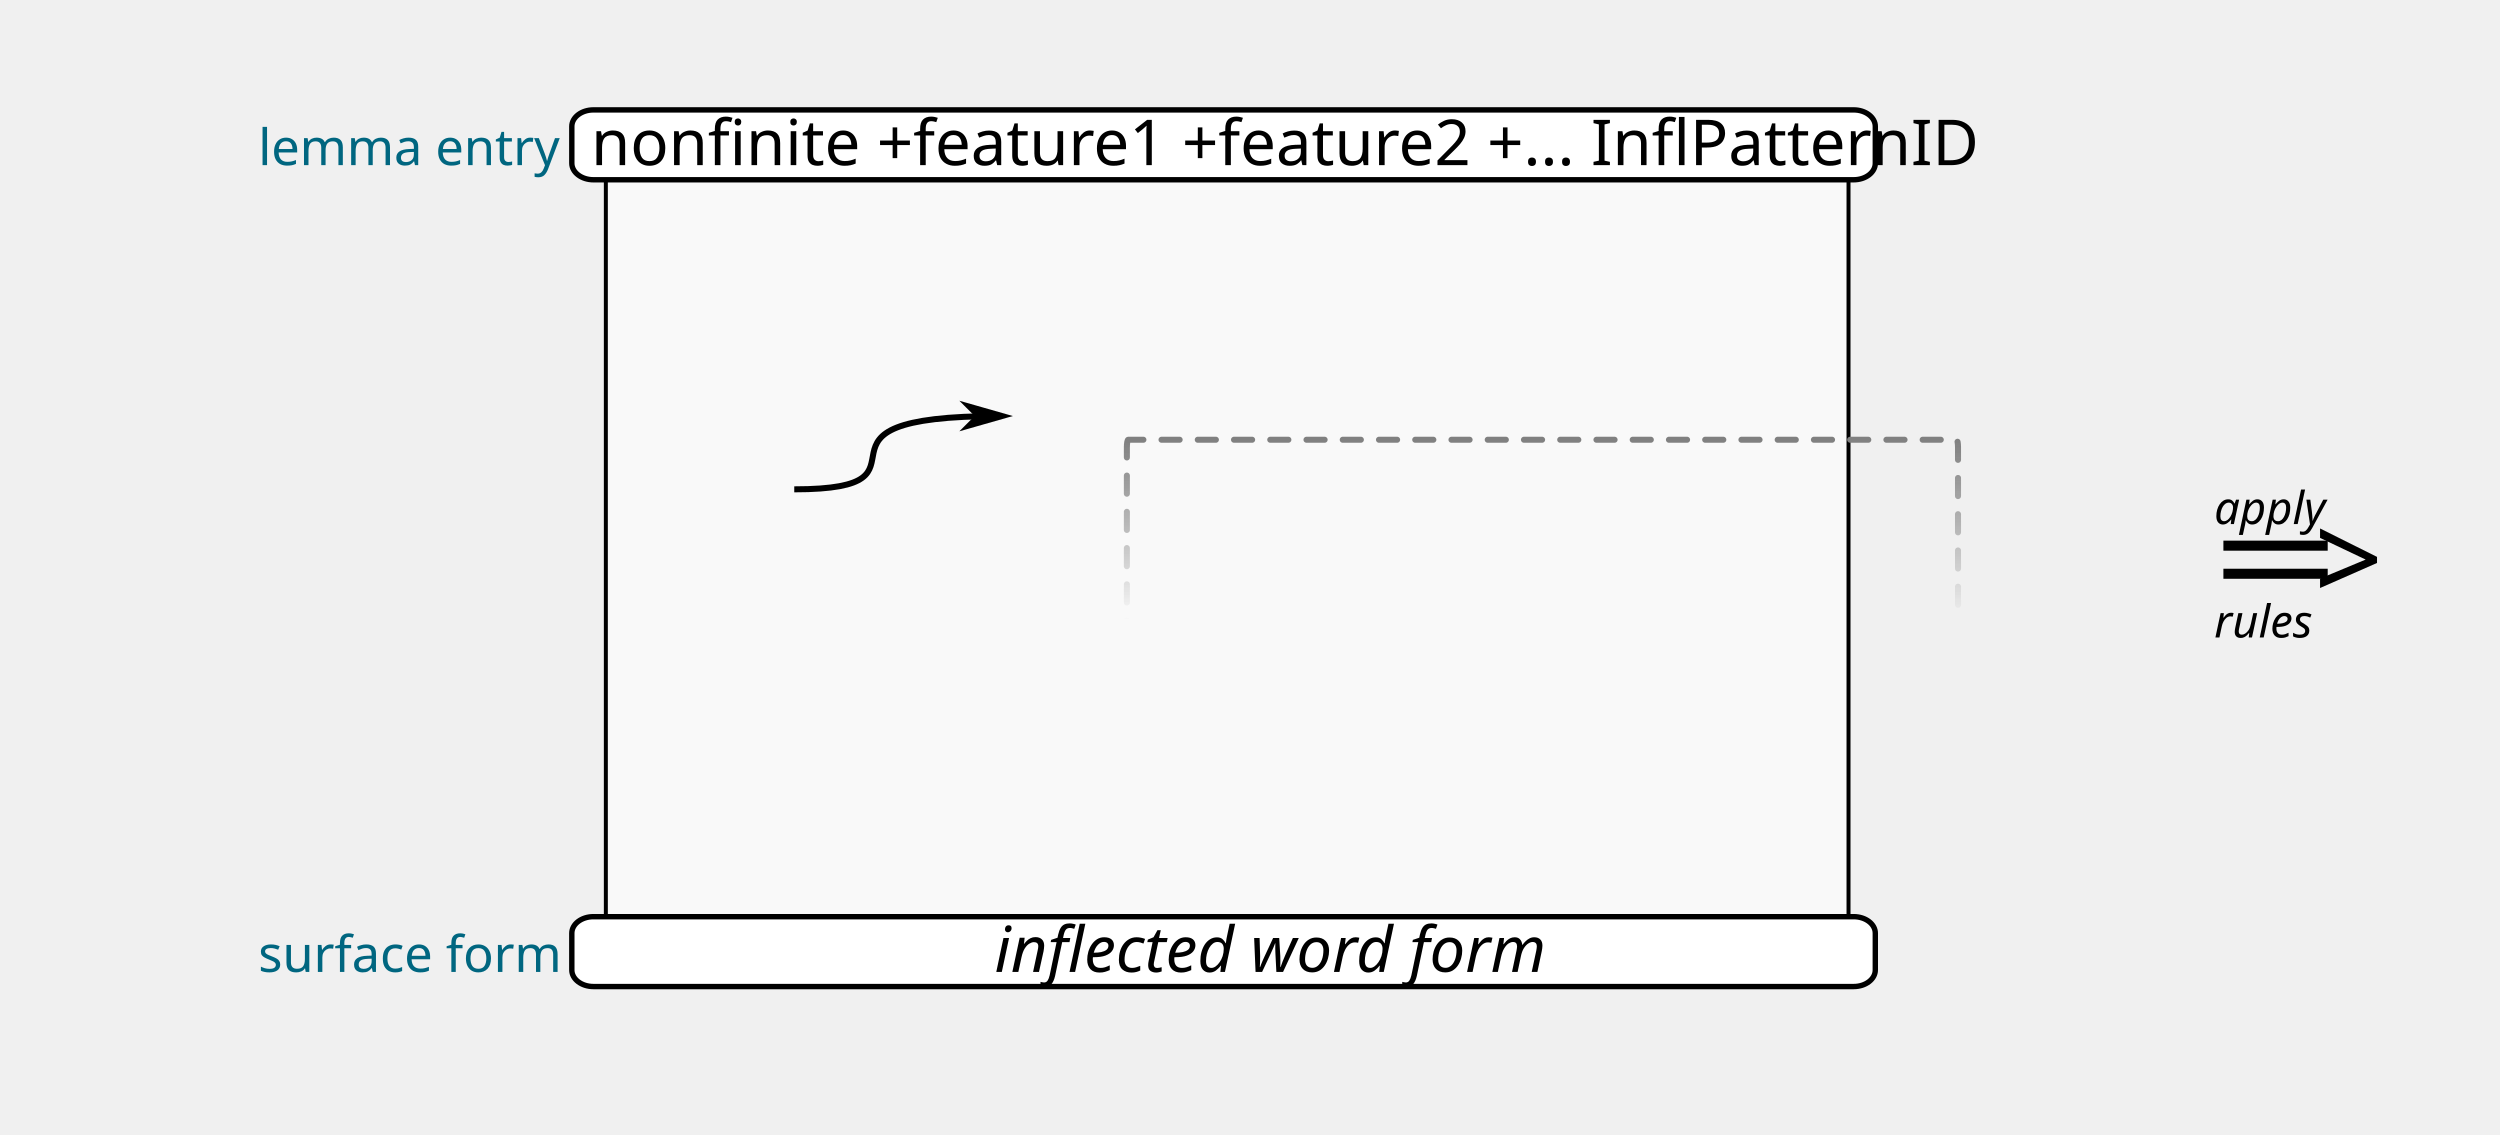
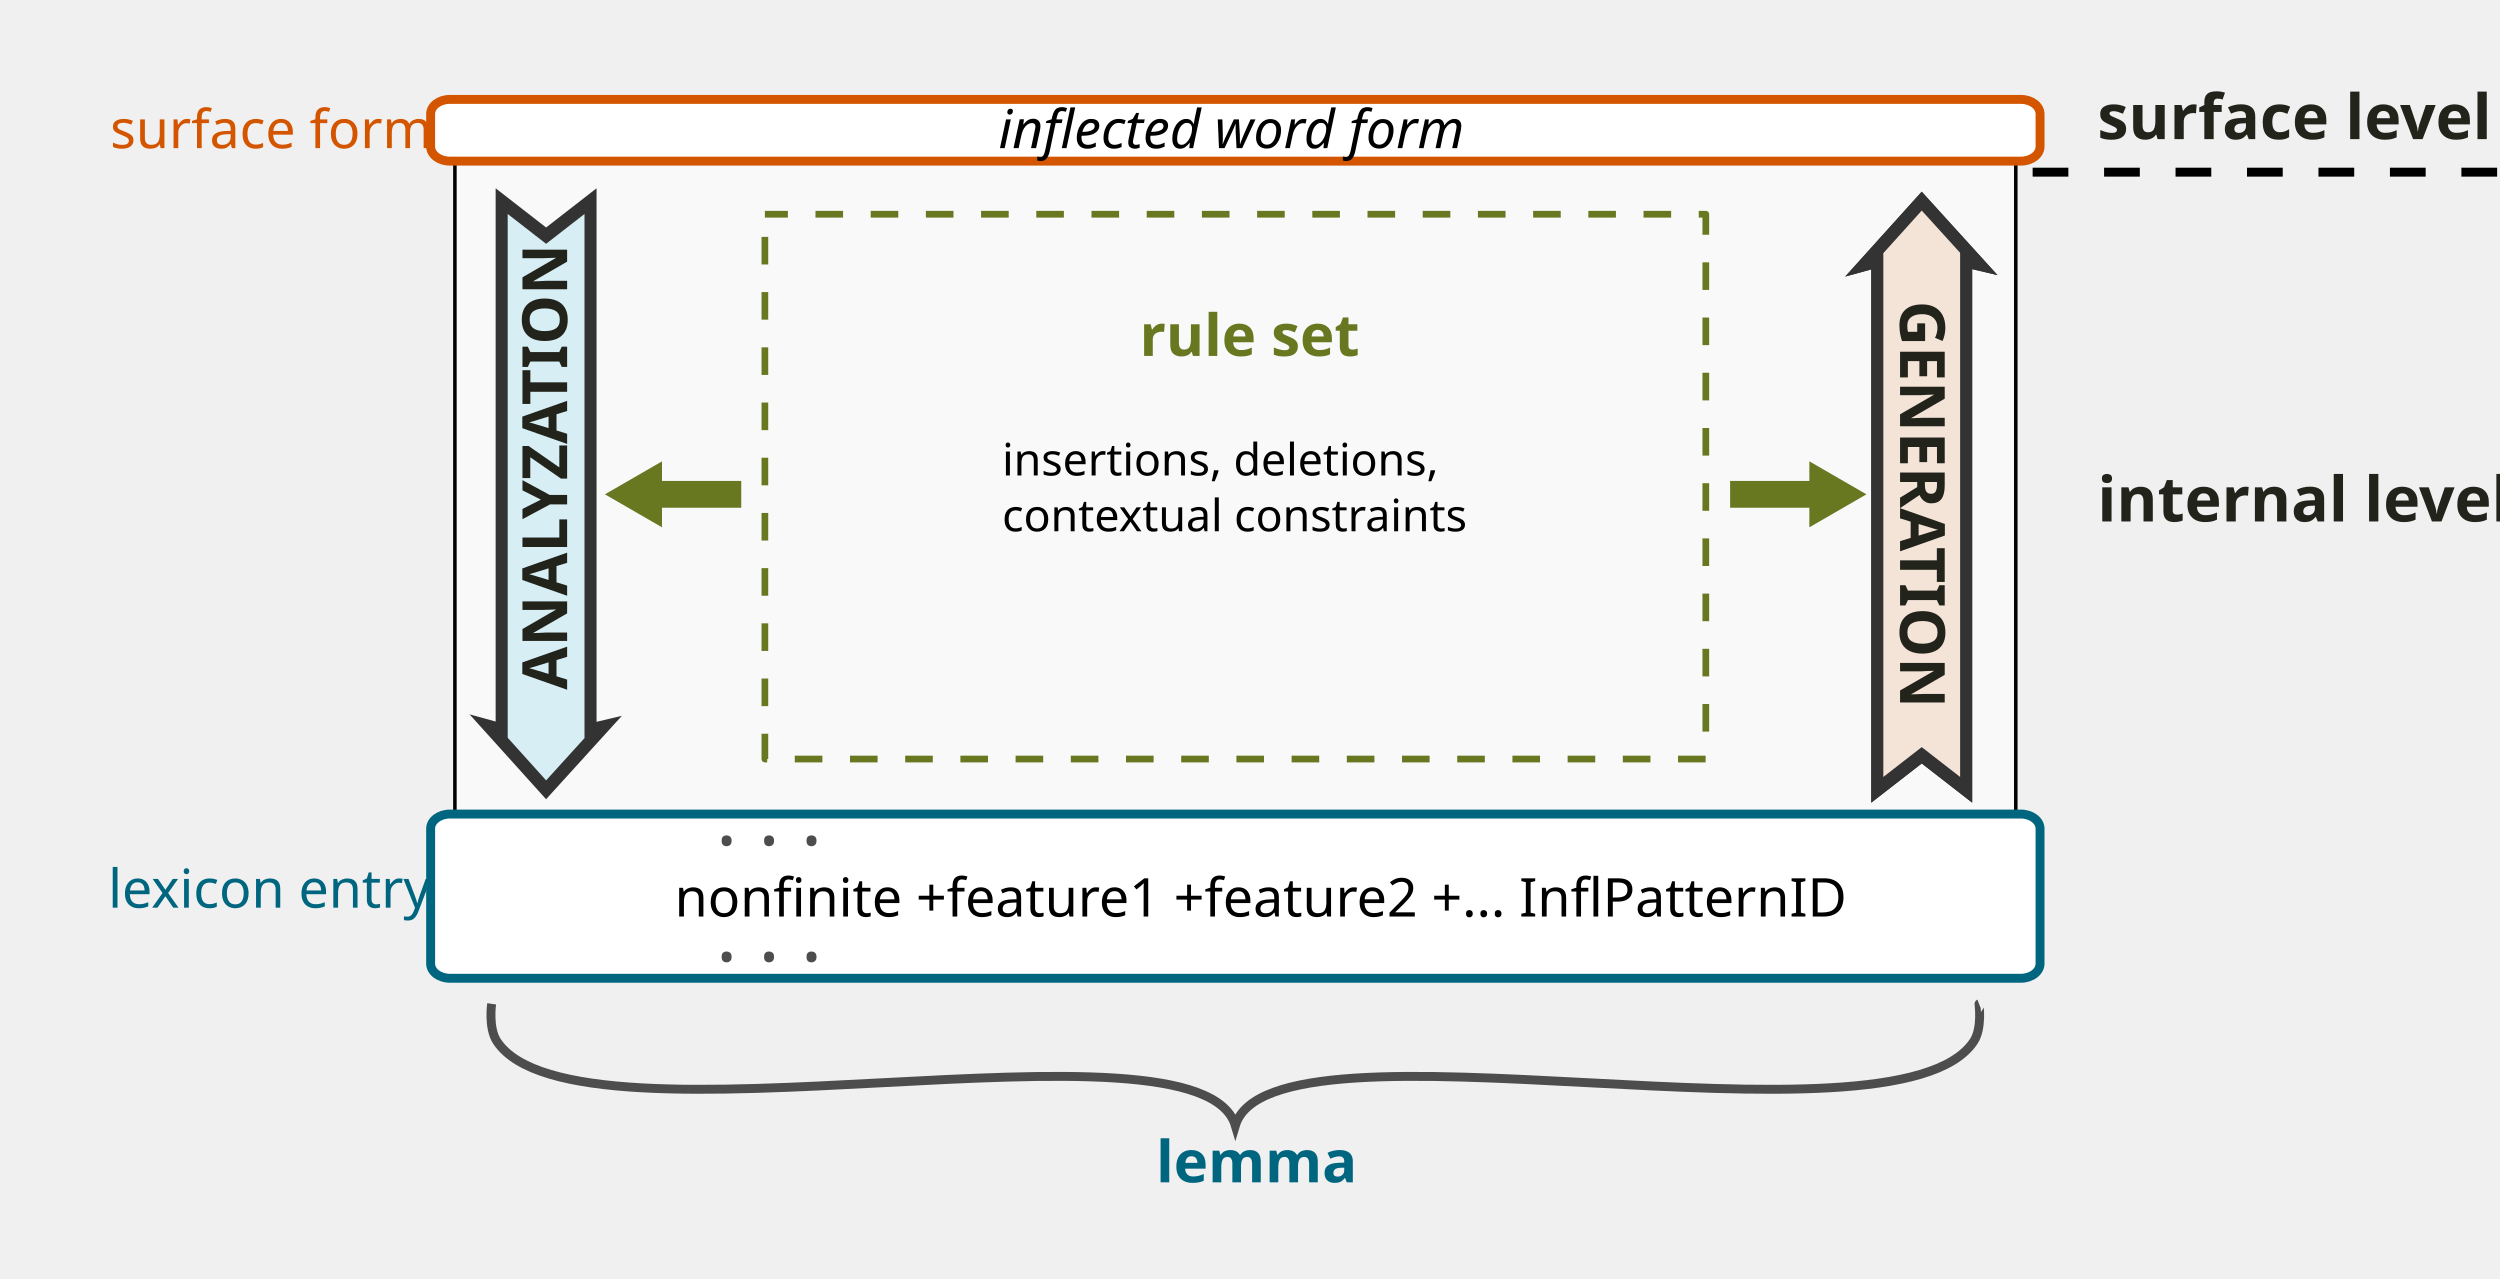
- <svg xmlns="http://www.w3.org/2000/svg" xmlns:xlink="http://www.w3.org/1999/xlink" width="495.799" height="224.936" id="svg2" version="1.1">
+ <svg xmlns="http://www.w3.org/2000/svg" width="559.747" height="286.177" id="svg2" version="1.1">
  <defs id="defs4">
-     <linearGradient id="linearGradient4850">
-       <stop style="stop-color:#808080;stop-opacity:1;" offset="0" id="stop4852" />
-       <stop style="stop-color:#808080;stop-opacity:0;" offset="1" id="stop4854" />
-     </linearGradient>
+     <marker orient="auto" refY="0" refX="0" id="TriangleOutS" style="overflow:visible">
+       <path id="path4019" d="m 5.77,0 -8.65,5 0,-10 8.65,5 z" style="fill-rule:evenodd;stroke:#000000;stroke-width:1pt" transform="scale(0.2,0.2)" />
+     </marker>
+     <marker orient="auto" refY="0" refX="0" id="TriangleOutM" style="overflow:visible">
+       <path id="path4016" d="m 5.77,0 -8.65,5 0,-10 8.65,5 z" style="fill-rule:evenodd;stroke:#000000;stroke-width:1pt" transform="scale(0.4,0.4)" />
+     </marker>
+     <marker orient="auto" refY="0" refX="0" id="DotM" style="overflow:visible">
+       <path id="path3935" d="m -2.5,-1 c 0,2.76 -2.24,5 -5,5 -2.76,0 -5,-2.24 -5,-5 0,-2.76 2.24,-5 5,-5 2.76,0 5,2.24 5,5 z" style="fill-rule:evenodd;stroke:#000000;stroke-width:1pt" transform="matrix(0.4,0,0,0.4,2.96,0.4)" />
+     </marker>
    <marker orient="auto" refY="0" refX="0" id="Arrow1Mend" style="overflow:visible">
      <path id="path4151" d="M 0,0 5,-5 -12.5,0 5,5 0,0 z" style="fill-rule:evenodd;stroke:#000000;stroke-width:1pt" transform="matrix(-0.4,0,0,-0.4,-4,0)" />
    </marker>
    <marker orient="auto" refY="0" refX="0" id="Arrow2Send" style="overflow:visible">
      <path id="path4175" style="fill-rule:evenodd;stroke-width:0.625;stroke-linejoin:round" d="M 8.719,4.034 -2.207,0.016 8.719,-4.002 c -1.745,2.372 -1.735,5.617 -6e-7,8.035 z" transform="matrix(-0.3,0,0,-0.3,0.69,0)" />
    </marker>
    <marker orient="auto" refY="0" refX="0" id="Arrow2Mend" style="overflow:visible">
      <path id="path3968" style="fill-rule:evenodd;stroke-width:0.625;stroke-linejoin:round" d="M 8.719,4.034 -2.207,0.016 8.719,-4.002 c -1.745,2.372 -1.735,5.617 -6e-7,8.035 z" transform="scale(-0.6,-0.6)" />
    </marker>
    <marker orient="auto" refY="0" refX="0" id="Arrow2Lend" style="overflow:visible">
      <path id="path3962" style="fill-rule:evenodd;stroke-width:0.625;stroke-linejoin:round" d="M 8.719,4.034 -2.207,0.016 8.719,-4.002 c -1.745,2.372 -1.735,5.617 -6e-7,8.035 z" transform="matrix(-1.1,0,0,-1.1,-1.1,0)" />
    </marker>
    <marker orient="auto" refY="0" refX="0" id="Arrow1Lend" style="overflow:visible">
      <path id="path3944" d="M 0,0 5,-5 -12.5,0 5,5 0,0 z" style="fill-rule:evenodd;stroke:#000000;stroke-width:1pt" transform="matrix(-0.8,0,0,-0.8,-10,0)" />
    </marker>
-     <linearGradient xlink:href="#linearGradient4850" id="linearGradient4856" x1="746.701" y1="746.048" x2="746.701" y2="903.349" gradientUnits="userSpaceOnUse" gradientTransform="matrix(0.6128649,0,0,0.2271722,-139.6282,573.3601)" />
  </defs>
-   <g id="layer1" transform="translate(-19.33323,-655.5528)">
-     <rect style="fill:#f9f9f9;stroke:#000000;stroke-width:0.79;stroke-linecap:round;stroke-linejoin:round;stroke-miterlimit:4;stroke-opacity:1;stroke-dasharray:none" id="rect3013" width="246.446" height="158.579" x="139.485" y="687.549" rx="3.308" ry="2.315" />
-     <rect style="fill:#ffffff;stroke:#000000;stroke-width:1.07;stroke-linecap:round;stroke-linejoin:round;stroke-miterlimit:4;stroke-opacity:1;stroke-dasharray:none" id="rect3015" width="258.507" height="13.857" x="132.736" y="677.347" rx="4.285" ry="3.279" />
-     <text xml:space="preserve" style="font-size:12.584px;font-style:normal;font-variant:normal;font-weight:normal;font-stretch:normal;line-height:125%;letter-spacing:0px;word-spacing:0px;fill:#000000;fill-opacity:1;stroke:none;font-family:Signika;-inkscape-font-specification:Signika" x="136.559" y="688.305" id="text2985">
-       <tspan x="136.559" y="688.305" id="tspan3234">nonfinite +feature1 +feature2 +... InflPatternID</tspan>
-       <tspan x="136.559" y="704.035" id="tspan3246" />
+   <g id="layer1" transform="translate(-4.317689,-655.1312)">
+     <path style="fill:none;stroke:#000000;stroke-width:2;stroke-linecap:butt;stroke-linejoin:miter;stroke-miterlimit:4;stroke-opacity:1;stroke-dasharray:8, 8;stroke-dashoffset:0" d="m 363.42,693.678 201.009,0" id="path4817" />
+     <rect style="fill:#f9f9f9;stroke:#000000;stroke-width:0.79;stroke-linecap:round;stroke-linejoin:round;stroke-miterlimit:4;stroke-opacity:1;stroke-dasharray:none" id="rect3013" width="349.481" height="158.579" x="106.169" y="687.549" rx="3.308" ry="2.315" />
+     <rect style="fill:#ffffff;stroke:#d45500;stroke-width:2;stroke-linecap:round;stroke-linejoin:round;stroke-miterlimit:4;stroke-opacity:1;stroke-dasharray:none" id="rect3015" width="360.35" height="13.814" x="100.735" y="677.391" rx="4.279" ry="3.269" />
+     <rect ry="3.268" rx="4.331" y="837.394" x="100.738" height="36.772" width="360.344" id="rect3078" style="fill:#ffffff;stroke:#006680;stroke-width:2;stroke-linecap:round;stroke-linejoin:round;stroke-miterlimit:4;stroke-opacity:1;stroke-dasharray:none" />
+     <text xml:space="preserve" style="font-size:12.584px;font-style:normal;font-variant:normal;font-weight:normal;font-stretch:normal;line-height:125%;letter-spacing:0px;word-spacing:0px;fill:#000000;fill-opacity:1;stroke:none;font-family:Signika;-inkscape-font-specification:Signika" x="155.371" y="860.348" id="text2985">
+       <tspan x="155.371" y="860.348" id="tspan3234" style="font-size:12px;font-style:normal;font-variant:normal;font-weight:normal;font-stretch:normal;font-family:Sans;-inkscape-font-specification:Sans">nonfinite +feature1 +feature2 +... InflPatternID</tspan>
+       <tspan x="155.371" y="875.348" id="tspan3246" style="font-size:12px;font-style:normal;font-variant:normal;font-weight:normal;font-stretch:normal;font-family:Sans;-inkscape-font-specification:Sans" />
    </text>
-     <rect ry="3.279" rx="4.285" y="837.347" x="132.736" height="13.857" width="258.507" id="rect3078" style="fill:#ffffff;stroke:#000000;stroke-width:1.07;stroke-linecap:round;stroke-linejoin:round;stroke-miterlimit:4;stroke-opacity:1;stroke-dasharray:none" />
-     <path id="path4780" d="m 176.849,752.598 c 31.455,0 -3.192,-14.539 41.003,-14.539" style="fill:none;stroke:#000000;stroke-width:1.195;stroke-linecap:butt;stroke-linejoin:miter;stroke-miterlimit:4;stroke-opacity:1;stroke-dasharray:none;marker-end:url(#Arrow1Mend)" />
-     <rect ry="1.47" rx="0.284" y="742.763" x="242.813" height="52.732" width="164.833" id="rect4848" style="fill:none;stroke:url(#linearGradient4856);stroke-width:1.198;stroke-linecap:round;stroke-linejoin:round;stroke-miterlimit:4;stroke-opacity:1;stroke-dasharray:3.594, 3.594;stroke-dashoffset:0.599" />
-     <text xml:space="preserve" style="font-size:50.817px;font-style:normal;font-weight:normal;line-height:125%;letter-spacing:0px;word-spacing:0px;fill:#000000;fill-opacity:1;stroke:none;font-family:Sans" x="360.302" y="986.374" id="text4171" transform="scale(1.270427,0.787137)">
-       <tspan id="tspan4173" x="360.302" y="986.374" style="font-size:35.572px;font-style:normal;font-variant:normal;font-weight:normal;font-stretch:normal;font-family:Signika;-inkscape-font-specification:Signika">=</tspan>
+     <rect ry="0" rx="0" y="703.096" x="175.573" height="121.98" width="210.673" id="rect4848" style="fill:none;stroke:#677821;stroke-width:1.5;stroke-linecap:butt;stroke-linejoin:round;stroke-miterlimit:4;stroke-opacity:1;stroke-dasharray:6.18, 6.18;stroke-dashoffset:1.03" />
+     <g id="g6185">
+       <path style="font-size:medium;font-style:normal;font-variant:normal;font-weight:normal;font-stretch:normal;text-indent:0;text-align:start;text-decoration:none;line-height:normal;letter-spacing:normal;word-spacing:normal;text-transform:none;direction:ltr;block-progression:tb;writing-mode:lr-tb;text-anchor:start;baseline-shift:baseline;color:#000000;fill:#677821;fill-opacity:1;stroke:none;stroke-width:6;marker:none;visibility:visible;display:inline;overflow:visible;enable-background:accumulate;font-family:Sans;-inkscape-font-specification:Sans" d="m 391.688,762.812 0,6 22,0 0,-6 -22,0 z" id="path4780" />
+       <path style="fill:#677821;fill-rule:evenodd;stroke:#677821;stroke-width:1.2pt" d="m 420.61,765.81 -10.38,6 0,-12 10.38,6 z" id="path6191" />
+     </g>
+     <text id="text3047" y="858.365" x="28.542" style="font-size:12px;font-style:normal;font-variant:normal;font-weight:normal;font-stretch:normal;line-height:125%;letter-spacing:0px;word-spacing:0px;fill:#000000;fill-opacity:1;stroke:none;font-family:Signika;-inkscape-font-specification:Signika" xml:space="preserve">
+       <tspan id="tspan3051" y="858.365" x="28.542" style="font-size:12px;fill:#006680">lexicon entry</tspan>
    </text>
-     <text xml:space="preserve" style="font-size:40px;font-style:normal;font-weight:normal;line-height:125%;letter-spacing:0px;word-spacing:0px;fill:#000000;fill-opacity:1;stroke:none;font-family:Sans" x="458.441" y="759.481" id="text4235">
-       <tspan id="tspan4237" x="458.441" y="759.481" style="font-size:9px;font-style:italic;font-variant:normal;font-weight:normal;font-stretch:normal;font-family:Signika;-inkscape-font-specification:Signika Italic">apply </tspan>
-       <tspan x="458.441" y="770.731" style="font-size:9px;font-style:italic;font-variant:normal;font-weight:normal;font-stretch:normal;font-family:Signika;-inkscape-font-specification:Signika Italic" id="tspan4239" />
-       <tspan x="458.441" y="781.981" style="font-size:9px;font-style:italic;font-variant:normal;font-weight:normal;font-stretch:normal;font-family:Signika;-inkscape-font-specification:Signika Italic" id="tspan4241">rules</tspan>
+     <text xml:space="preserve" style="font-size:12px;font-style:normal;font-variant:normal;font-weight:normal;font-stretch:normal;line-height:125%;letter-spacing:0px;word-spacing:0px;fill:#d45500;fill-opacity:1;stroke:none;font-family:Signika;-inkscape-font-specification:Signika" x="28.992" y="688.305" id="text3074">
+       <tspan style="font-size:12px;fill:#d45500" x="28.992" y="688.305" id="tspan3076">surface form</tspan>
    </text>
-     <text xml:space="preserve" style="font-size:40px;font-style:normal;font-weight:normal;line-height:125%;letter-spacing:0px;word-spacing:0px;fill:#000000;fill-opacity:1;stroke:none;font-family:Sans" x="478.242" y="774.95" id="text4243">
-       <tspan id="tspan4245" x="478.242" y="774.95" style="font-size:24px;font-style:normal;font-variant:normal;font-weight:normal;font-stretch:normal;font-family:Signika;-inkscape-font-specification:Signika">&gt;</tspan>
+     <text id="text3080" y="688.305" x="227.869" style="font-size:12.584px;font-style:normal;font-variant:normal;font-weight:normal;font-stretch:normal;line-height:125%;letter-spacing:0px;word-spacing:0px;fill:#000000;fill-opacity:1;stroke:none;font-family:Signika;-inkscape-font-specification:Signika" xml:space="preserve">
+       <tspan id="tspan3084" y="688.305" x="227.869" style="font-size:12px;font-style:italic;font-variant:normal;font-weight:normal;font-stretch:normal;font-family:Sans;-inkscape-font-specification:Sans Italic">inflected word form</tspan>
    </text>
-     <text id="text3047" y="688.305" x="70.559" style="font-size:12.584px;font-style:normal;font-variant:normal;font-weight:normal;font-stretch:normal;line-height:125%;letter-spacing:0px;word-spacing:0px;fill:#000000;fill-opacity:1;stroke:none;font-family:Signika;-inkscape-font-specification:Signika" xml:space="preserve">
-       <tspan id="tspan3051" y="688.305" x="70.559" style="font-size:10px;fill:#006680">lemma entry</tspan>
+     <g id="g3015" style="fill:#d7eef4;stroke:#333333;stroke-width:3" transform="matrix(0.8997178,0,0,0.9979188,11.34506,1.810013)">
+       <path id="path3013" style="fill:#d7eef4;stroke:#333333;stroke-width:3" d="m 117.033,818.488 0,-118.678 11.056,7.745 11.056,-7.745 0,118.678 3.117,-0.667 -14.173,14.067 -14.173,-14.173 z" />
+     </g>
+     <g style="fill:#f4e3d7;stroke:#333333;stroke-width:3" id="g3028" transform="matrix(0.8997178,0,0,-0.9979188,319.3451,1530.321)">
+       <path d="m 117.033,818.488 0,-118.678 11.056,7.745 11.056,-7.745 0,118.678 3.117,-0.667 -14.173,14.067 -14.173,-14.173 z" style="fill:#f4e3d7;stroke:#333333;stroke-width:3" id="path3030" />
+       <path id="path3032" style="fill:#f4e3d7;stroke:#333333;stroke-width:3" d="m 117.033,818.488 0,-118.678 11.056,7.745 11.056,-7.745 0,118.678 3.117,-0.667 -14.173,14.067 -14.173,-14.173 z" />
+     </g>
+     <text xml:space="preserve" style="font-size:12.584px;font-style:normal;font-variant:normal;font-weight:normal;font-stretch:normal;line-height:125%;letter-spacing:0px;word-spacing:0px;fill:#677821;fill-opacity:1;stroke:none;font-family:Signika;-inkscape-font-specification:Signika" x="259.467" y="734.823" id="text3074-1">
+       <tspan style="font-size:13px;font-weight:bold;fill:#677821;-inkscape-font-specification:Signika Bold" x="259.467" y="734.823" id="tspan3076-9">rule set</tspan>
    </text>
-     <text xml:space="preserve" style="font-size:12.584px;font-style:normal;font-variant:normal;font-weight:normal;font-stretch:normal;line-height:125%;letter-spacing:0px;word-spacing:0px;fill:#000000;fill-opacity:1;stroke:none;font-family:Signika;-inkscape-font-specification:Signika" x="70.559" y="848.305" id="text3074">
-       <tspan style="font-size:10px;fill:#006680" x="70.559" y="848.305" id="tspan3076">surface form</tspan>
+     <text id="text3853" y="844.348" x="164.592" style="font-size:18px;font-style:normal;font-variant:normal;font-weight:normal;font-stretch:normal;line-height:125%;letter-spacing:0px;word-spacing:0px;fill:#4d4d4d;fill-opacity:1;stroke:none;font-family:Signika;-inkscape-font-specification:Signika" xml:space="preserve">
+       <tspan id="tspan3857" y="844.348" x="164.592" style="font-size:18px;fill:#4d4d4d">. . .</tspan>
    </text>
-     <text id="text3080" y="848.305" x="216.559" style="font-size:12.584px;font-style:normal;font-variant:normal;font-weight:normal;font-stretch:normal;line-height:125%;letter-spacing:0px;word-spacing:0px;fill:#000000;fill-opacity:1;stroke:none;font-family:Signika;-inkscape-font-specification:Signika" xml:space="preserve">
-       <tspan id="tspan3084" y="848.305" x="216.559" style="font-style:italic;-inkscape-font-specification:Signika Italic">inflected word form</tspan>
+     <text xml:space="preserve" style="font-size:18px;font-style:normal;font-variant:normal;font-weight:normal;font-stretch:normal;line-height:125%;letter-spacing:0px;word-spacing:0px;fill:#4d4d4d;fill-opacity:1;stroke:none;font-family:Signika;-inkscape-font-specification:Signika" x="164.592" y="870.348" id="text3861">
+       <tspan style="font-size:18px;fill:#4d4d4d" x="164.592" y="870.348" id="tspan3863">. . .</tspan>
+     </text>
+     <text xml:space="preserve" style="font-size:40px;font-style:normal;font-weight:normal;line-height:125%;letter-spacing:0px;word-spacing:0px;fill:#000000;fill-opacity:1;stroke:none;font-family:Sans" x="228.698" y="761.586" id="text4705">
+       <tspan x="228.698" y="761.586" style="font-size:10px" id="tspan6294">insertions, deletions, </tspan>
+       <tspan x="228.698" y="774.086" style="font-size:10px" id="tspan4713">contextual constraints</tspan>
+     </text>
+     <g transform="matrix(0,1,-1,0,0,0)" style="font-size:170.304px;font-style:normal;font-weight:normal;line-height:125%;letter-spacing:0px;word-spacing:0px;fill:#006680;fill-opacity:1;stroke:none;font-family:Sans" id="text4715" />
+     <g id="g4790" transform="matrix(0,1,-1,0,608.3747,598.6506)" />
+     <path id="path4810" style="fill:none;stroke:#4d4d4d;stroke-width:2;stroke-linecap:butt;stroke-linejoin:miter;stroke-opacity:1" d="m 447.422,879.887 c -0.049,0.019 0.791,5.442 -1.203,8.433 -17.743,26.621 -157.227,-8.269 -165.31,18.825 -8.083,-27.094 -147.566,7.795 -165.31,-18.825 -1.994,-2.991 -1.203,-8.433 -1.203,-8.433" />
+     <text xml:space="preserve" style="font-size:13px;font-style:normal;font-variant:normal;font-weight:normal;font-stretch:normal;line-height:125%;letter-spacing:0px;word-spacing:0px;fill:#000000;fill-opacity:1;stroke:none;font-family:Signika;-inkscape-font-specification:Signika" x="263.155" y="919.853" id="text4813">
+       <tspan style="font-size:13px;font-weight:bold;fill:#006680;-inkscape-font-specification:Signika Bold" x="263.155" y="919.853" id="tspan4815">lemma</tspan>
+     </text>
+     <text id="text4819" y="771.886" x="473.917" style="font-size:14px;font-style:normal;font-variant:normal;font-weight:bold;font-stretch:normal;line-height:125%;letter-spacing:0px;word-spacing:0px;fill:#22241c;fill-opacity:1;stroke:none;font-family:Signika;-inkscape-font-specification:Signika Bold" xml:space="preserve">
+       <tspan id="tspan4821" y="771.886" x="473.917" style="font-size:14px;font-weight:bold;fill:#22241c;-inkscape-font-specification:Signika Bold">internal level</tspan>
+     </text>
+     <text xml:space="preserve" style="font-size:14px;font-style:normal;font-variant:normal;font-weight:bold;font-stretch:normal;line-height:125%;letter-spacing:0px;word-spacing:0px;fill:#22241c;fill-opacity:1;stroke:none;font-family:Signika;-inkscape-font-specification:Signika Bold" x="473.93" y="686.279" id="text4823">
+       <tspan style="font-size:14px;font-weight:bold;fill:#22241c;-inkscape-font-specification:Signika Bold" x="473.93" y="686.279" id="tspan4825">surface level</tspan>
+     </text>
+     <g id="g6193">
+       <path style="font-size:medium;font-style:normal;font-variant:normal;font-weight:normal;font-stretch:normal;text-indent:0;text-align:start;text-decoration:none;line-height:normal;letter-spacing:normal;word-spacing:normal;text-transform:none;direction:ltr;block-progression:tb;writing-mode:lr-tb;text-anchor:start;baseline-shift:baseline;color:#000000;fill:#677821;fill-opacity:1;stroke:none;stroke-width:6;marker:none;visibility:visible;display:inline;overflow:visible;enable-background:accumulate;font-family:Sans;-inkscape-font-specification:Sans" d="m 148.281,762.812 0,6 22,0 0,-6 -22,0 z" id="path6183" />
+       <path style="fill:#677821;fill-rule:evenodd;stroke:#677821;stroke-width:1.2pt" d="m 141.36,765.81 10.38,-6 0,12 -10.38,-6 z" id="path6199" />
+     </g>
+     <text xml:space="preserve" style="font-size:14px;font-style:normal;font-variant:normal;font-weight:bold;font-stretch:normal;line-height:125%;letter-spacing:0px;word-spacing:0px;fill:#22241c;fill-opacity:1;stroke:none;font-family:Signika;-inkscape-font-specification:Signika Bold" x="-809.566" y="131.299" id="text6286" transform="matrix(0,-1,1,0,0,0)">
+       <tspan style="font-size:14px;font-weight:bold;fill:#22241c;-inkscape-font-specification:Signika Bold" x="-809.566" y="131.299" id="tspan6288">ANALYZATION</tspan>
+     </text>
+     <text id="text6290" y="-429.737" x="722.475" style="font-size:14px;font-style:normal;font-variant:normal;font-weight:bold;font-stretch:normal;line-height:125%;letter-spacing:0px;word-spacing:0px;fill:#22241c;fill-opacity:1;stroke:none;font-family:Signika;-inkscape-font-specification:Signika Bold" xml:space="preserve" transform="matrix(0,1,-1,0,0,0)">
+       <tspan id="tspan6292" y="-429.737" x="722.475" style="font-size:14px;font-weight:bold;fill:#22241c;-inkscape-font-specification:Signika Bold">GENERATION</tspan>
    </text>
  </g>
</svg>
